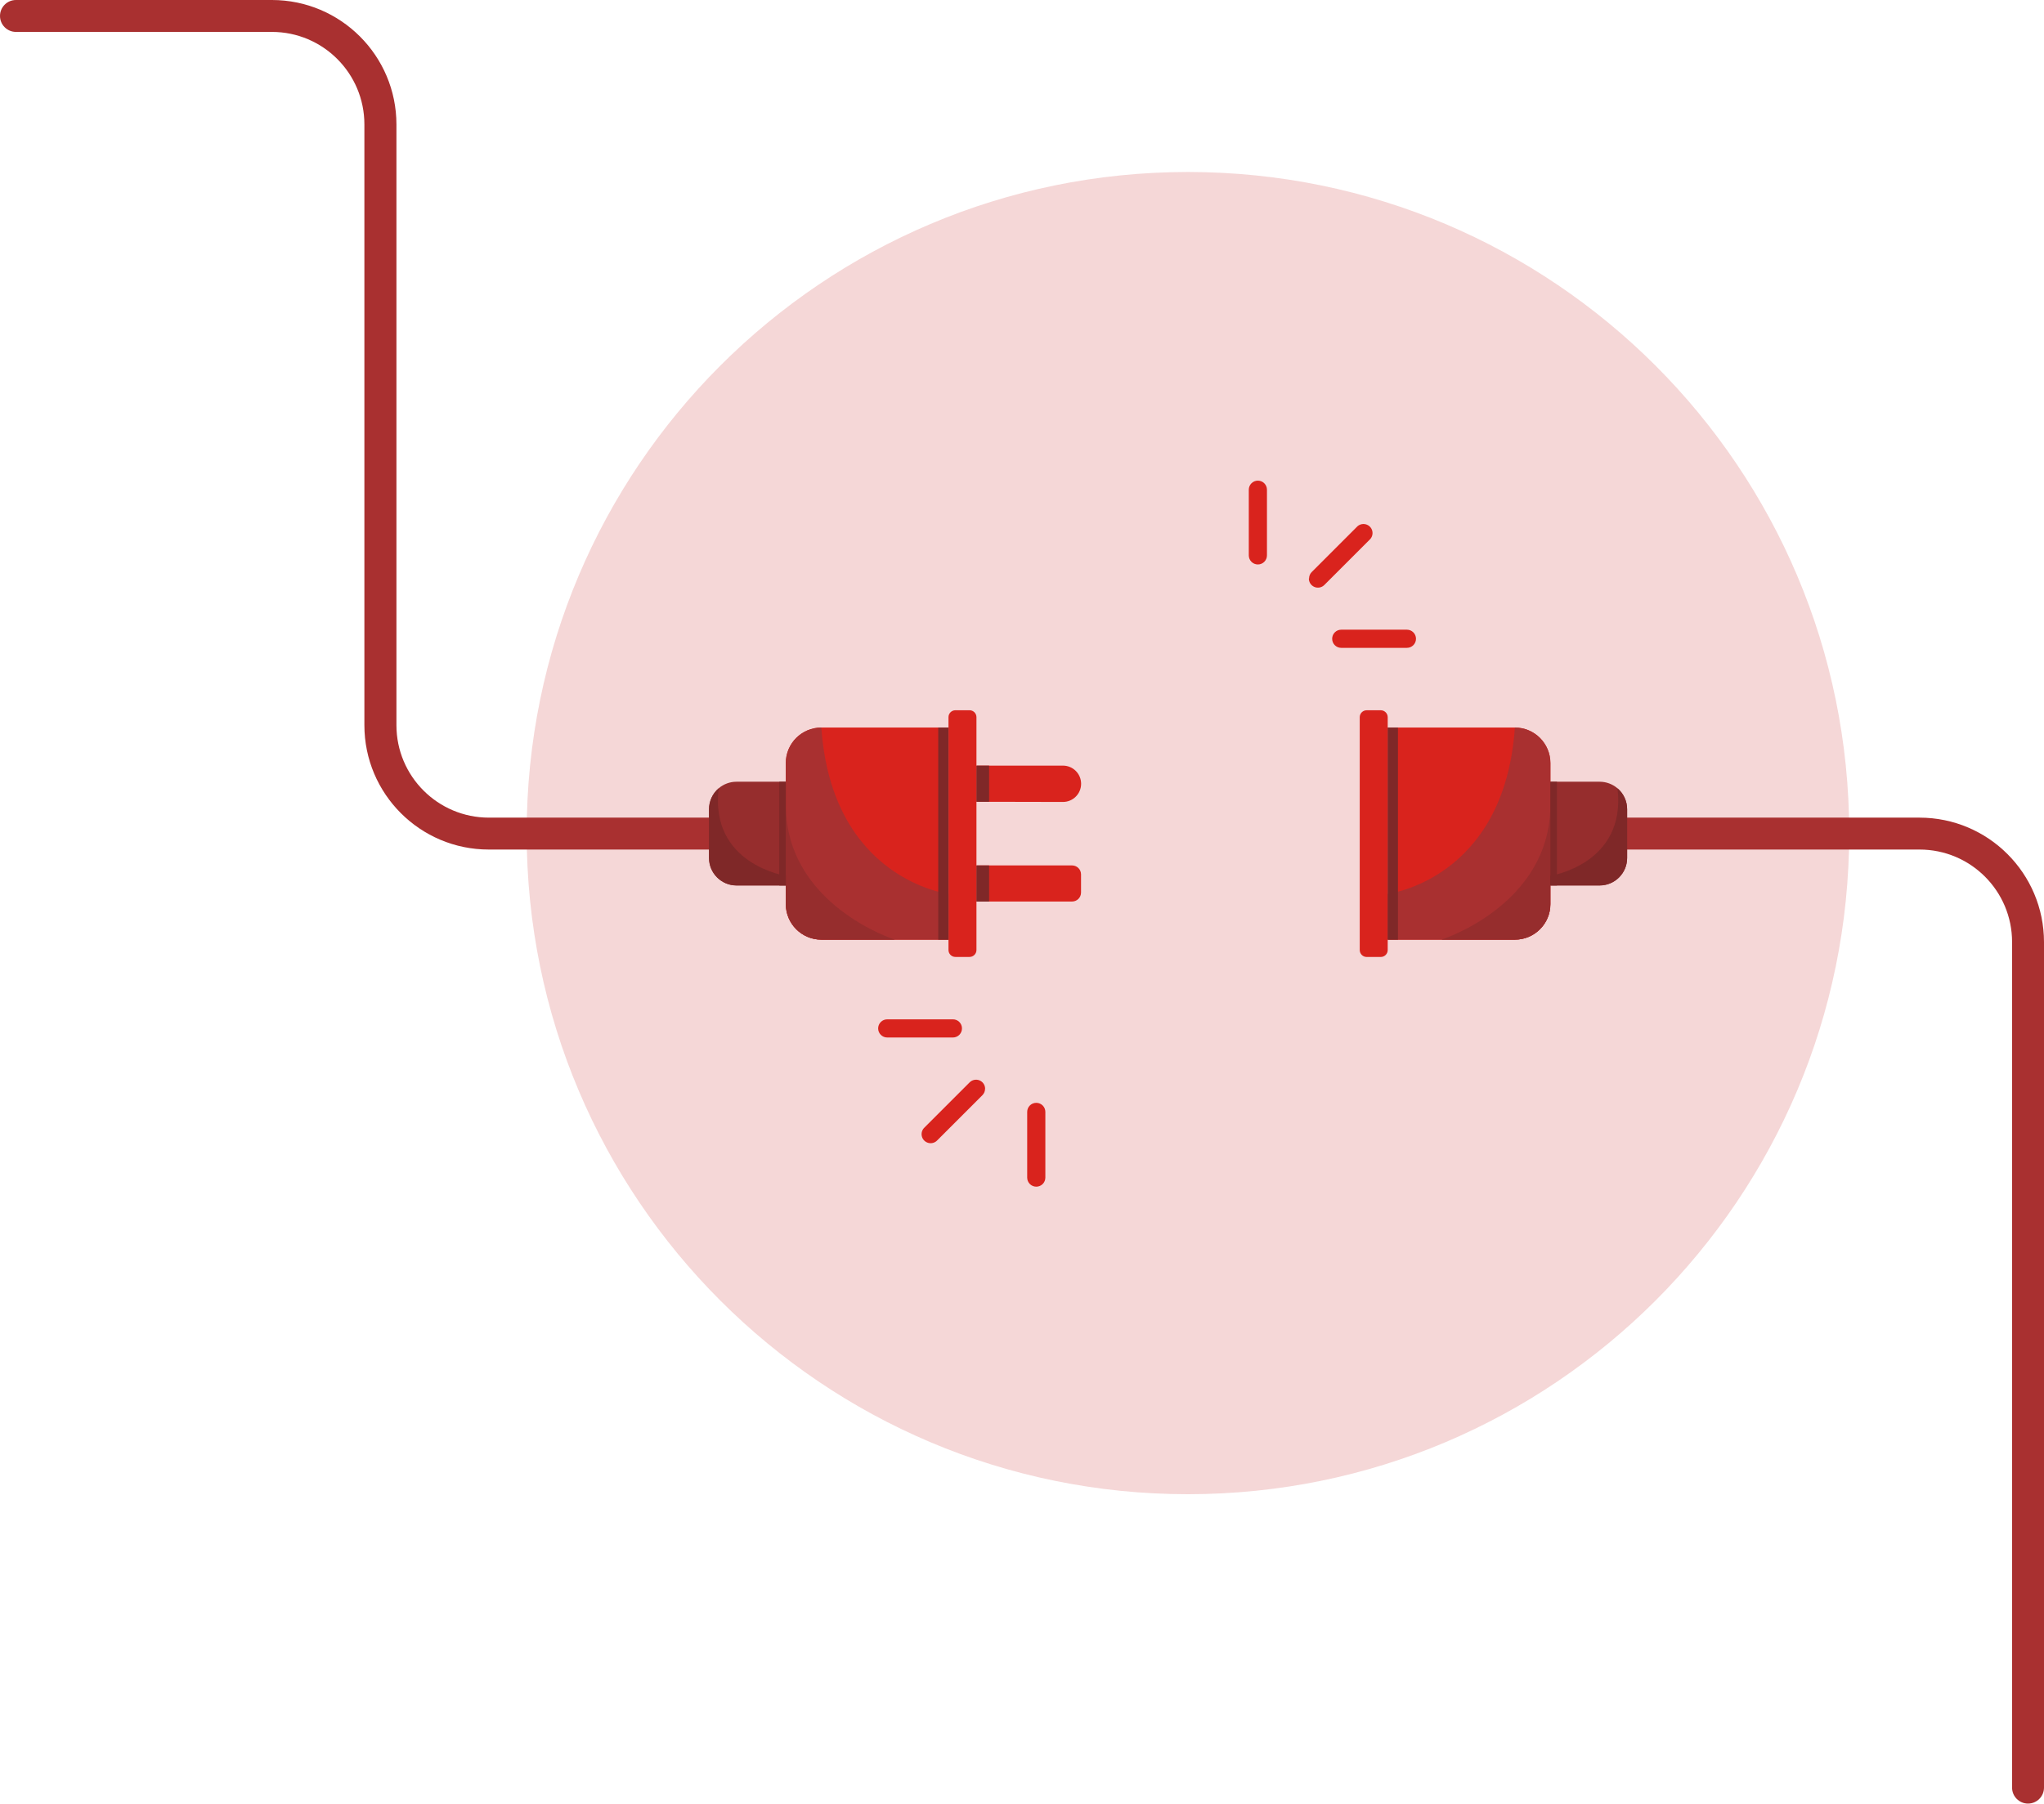
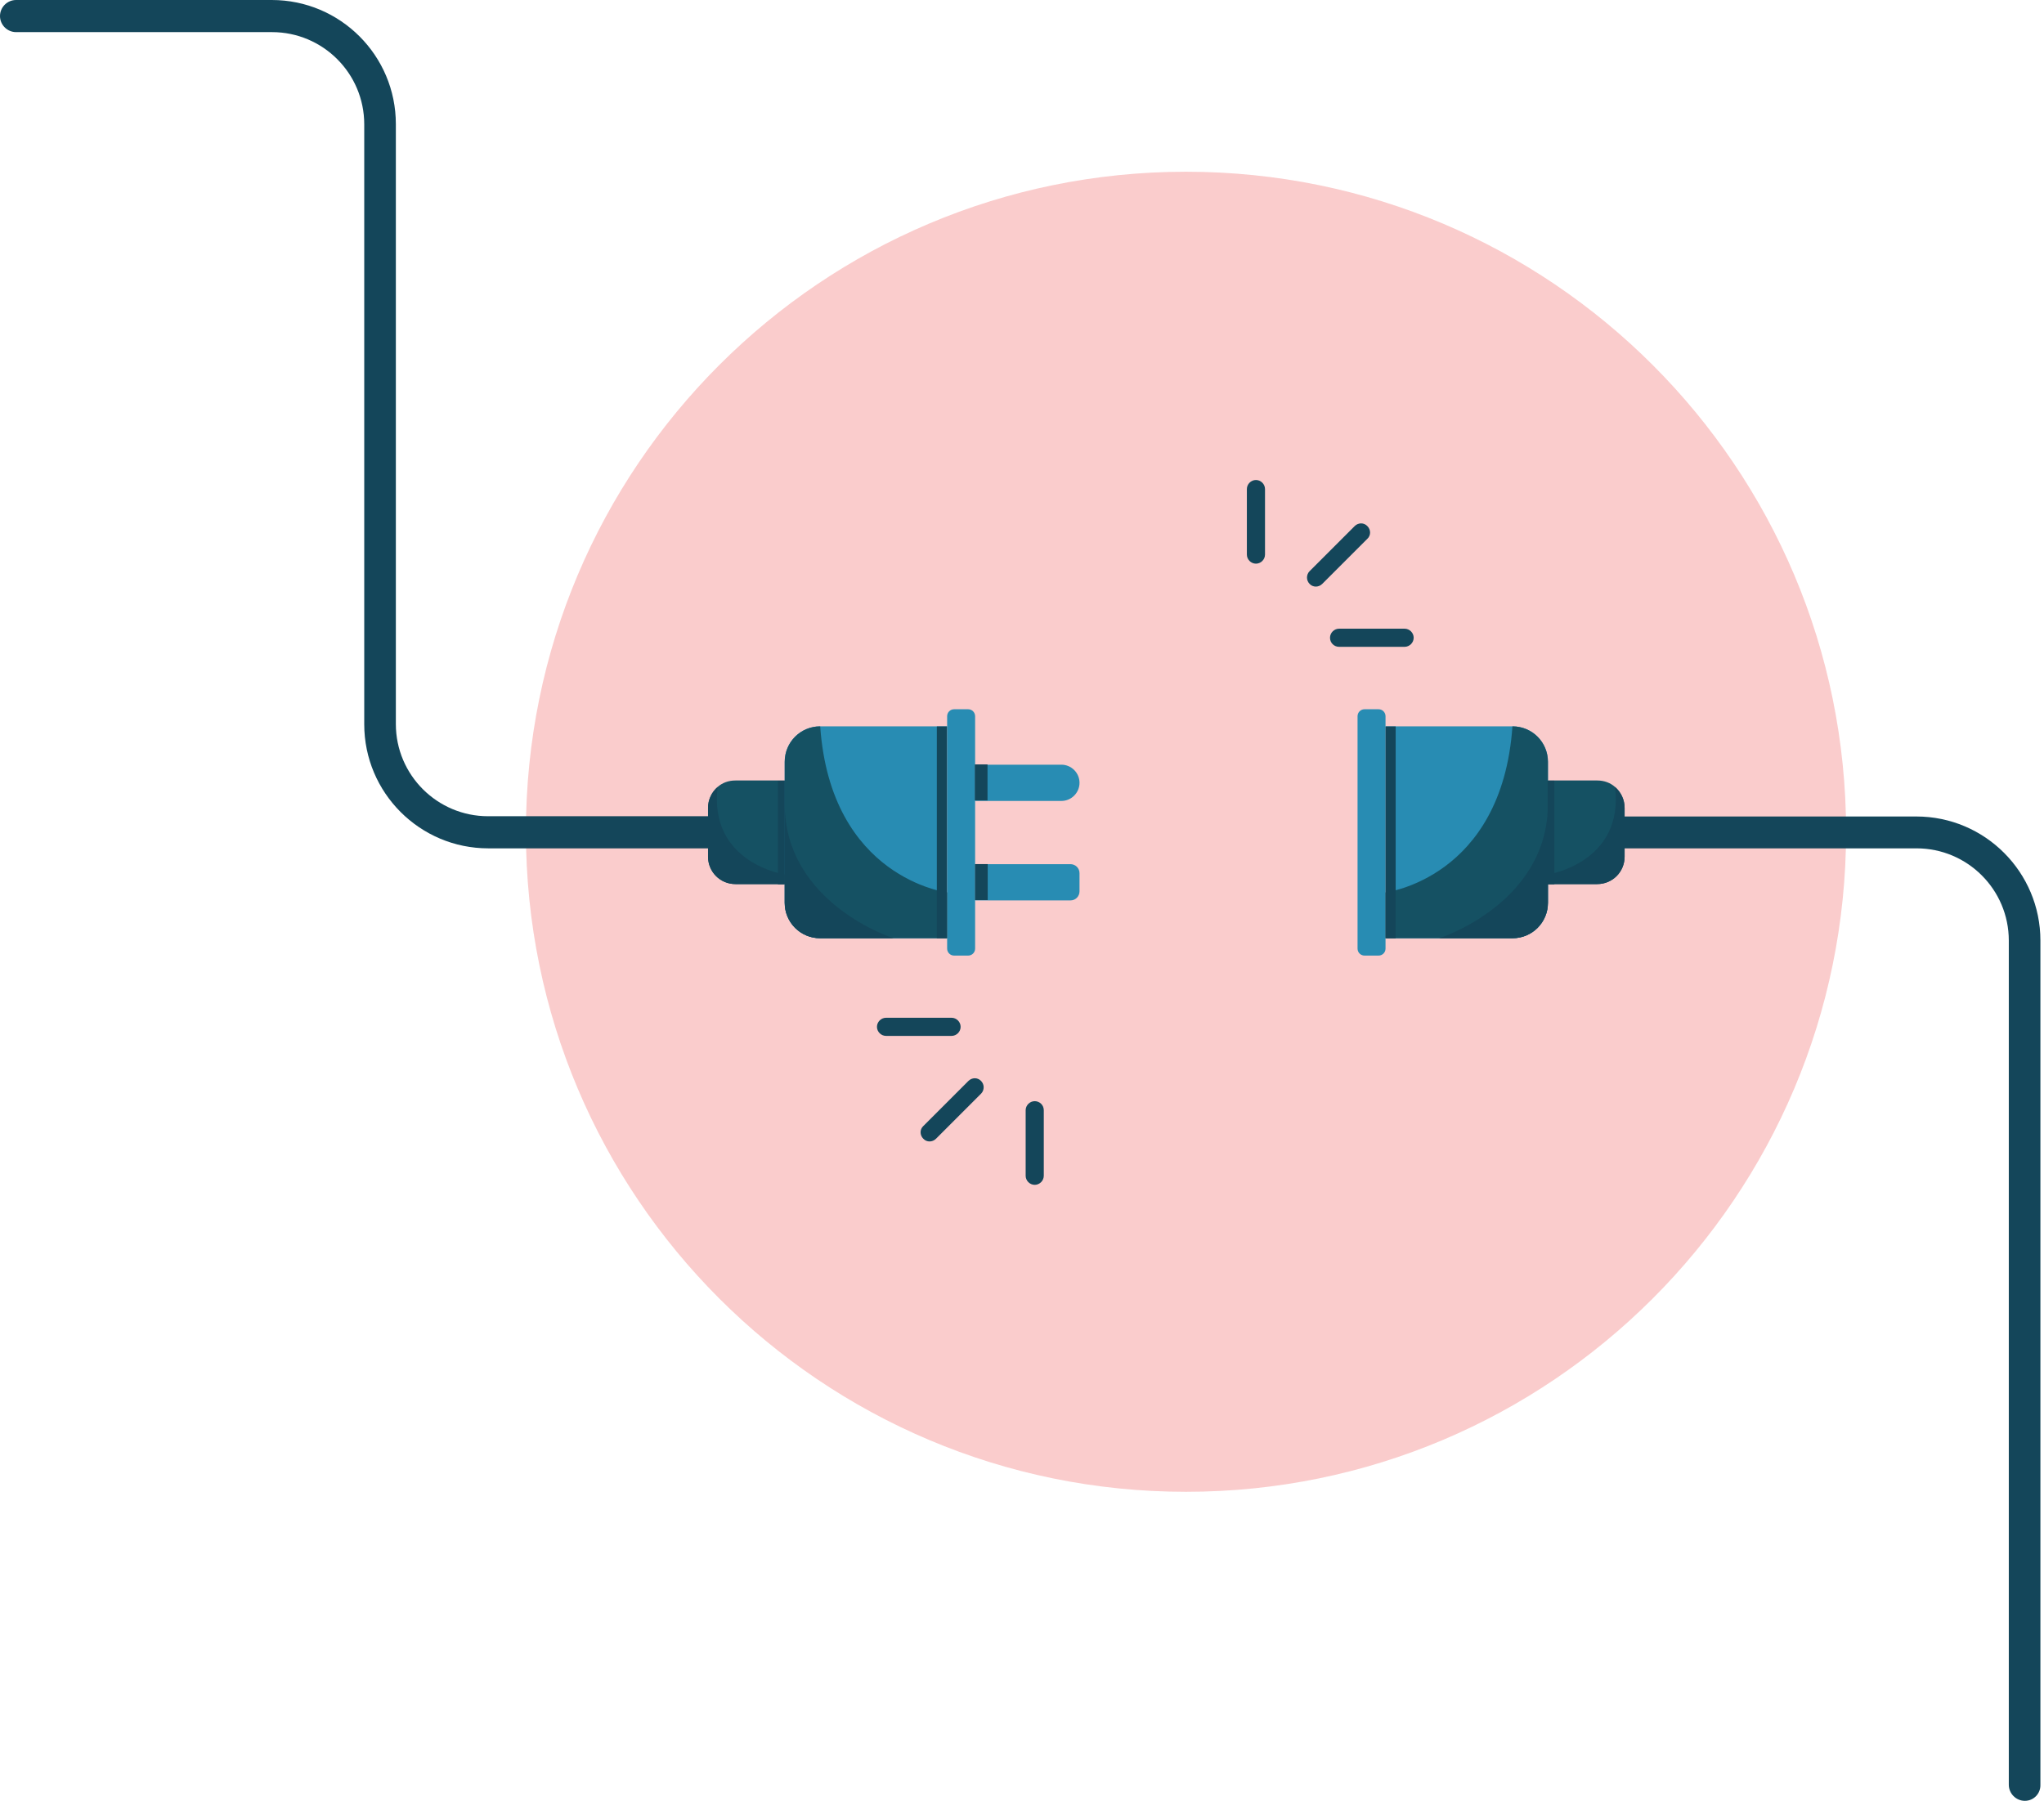
- <svg xmlns="http://www.w3.org/2000/svg" id="Layer_1" data-name="Layer 1" viewBox="0 0 787.62 695.15">
-   <defs>
-     <style>.cls-1{fill:#f5d7d7;}.cls-2{fill:#a93030;}.cls-3{fill:#962d2d;}.cls-4{fill:#d9231d;}.cls-5{fill:#7f2828;}</style>
-   </defs>
-   <circle class="cls-1" cx="457.75" cy="321.1" r="254.81" />
-   <path class="cls-2" d="M347.55,331.88h-153a47.94,47.94,0,0,1-47.95-47.94V52.39A35.65,35.65,0,0,0,111,16.74H12.34a6.15,6.15,0,0,1-6.15-6.15h0a6.15,6.15,0,0,1,6.15-6.15H111a48,48,0,0,1,47.95,48V283.94a35.64,35.64,0,0,0,35.64,35.64h153Z" transform="translate(-6.19 -4.44)" />
-   <path class="cls-3" d="M314.54,345.72H290a10.59,10.59,0,0,1-10.6-10.59V316.34a10.6,10.6,0,0,1,3.72-8.07h0a10.55,10.55,0,0,1,6.87-2.53h24.51Z" transform="translate(-6.19 -4.44)" />
-   <path class="cls-4" d="M371.68,366.61h-49a13.7,13.7,0,0,1-13.7-13.7V298.55a13.69,13.69,0,0,1,13.7-13.69h49Z" transform="translate(-6.19 -4.44)" />
-   <rect class="cls-4" x="329.53" y="320.34" width="95.08" height="10.78" rx="2.67" transform="translate(45.14 698.36) rotate(-90)" />
-   <path class="cls-4" d="M382.46,313.46V299.53h33.32a7,7,0,0,1,7,7h0a7,7,0,0,1-7,7Z" transform="translate(-6.19 -4.44)" />
-   <path class="cls-4" d="M399.09,324.82h7a3.45,3.45,0,0,1,3.45,3.45v36.84a0,0,0,0,1,0,0H395.63a0,0,0,0,1,0,0V328.28A3.45,3.45,0,0,1,399.09,324.82Z" transform="translate(741.38 -62.07) rotate(90)" />
-   <path class="cls-2" d="M371.68,366.61h-49a13.7,13.7,0,0,1-13.7-13.7V298.55a13.69,13.69,0,0,1,13.7-13.69c4.07,58.7,49,64.09,49,64.09Z" transform="translate(-6.19 -4.44)" />
-   <rect class="cls-5" x="328.83" y="323.76" width="81.75" height="3.95" transform="translate(689.24 -48.41) rotate(90)" />
-   <path class="cls-3" d="M351,366.61H322.72a13.7,13.7,0,0,1-13.7-13.7V314.75C309,353.29,351,366.61,351,366.61Z" transform="translate(-6.19 -4.44)" />
-   <rect class="cls-5" x="287.76" y="324.45" width="39.98" height="2.56" transform="translate(627.28 13.55) rotate(90)" />
-   <rect class="cls-5" x="377.93" y="304.06" width="13.93" height="4.88" transform="translate(685.2 -82.84) rotate(90)" />
-   <rect class="cls-5" x="377.93" y="342.53" width="13.93" height="4.88" transform="translate(723.67 -44.37) rotate(90)" />
-   <path class="cls-5" d="M309,345.72H290a10.59,10.59,0,0,1-10.6-10.59V316.34a10.6,10.6,0,0,1,3.72-8.07h0C279.56,337.56,309,342,309,342Z" transform="translate(-6.19 -4.44)" />
-   <path class="cls-2" d="M787.66,699.59h0a6.15,6.15,0,0,1-6.15-6.15V367.53a35.65,35.65,0,0,0-35.65-35.65H584.22v-12.3H745.86a48,48,0,0,1,47.95,47.95V693.44A6.16,6.16,0,0,1,787.66,699.59Z" transform="translate(-6.19 -4.44)" />
-   <path class="cls-3" d="M598.06,345.72h24.51a10.59,10.59,0,0,0,10.6-10.59V316.34a10.6,10.6,0,0,0-3.72-8.07h0a10.6,10.6,0,0,0-6.88-2.53H598.06Z" transform="translate(-6.19 -4.44)" />
-   <path class="cls-4" d="M540.92,366.61h49a13.69,13.69,0,0,0,13.69-13.7V298.55a13.69,13.69,0,0,0-13.69-13.69h-49Z" transform="translate(-6.19 -4.44)" />
-   <rect class="cls-4" x="487.99" y="320.34" width="95.08" height="10.78" rx="2.67" transform="translate(203.61 856.83) rotate(-90)" />
-   <path class="cls-2" d="M540.92,366.61h49a13.69,13.69,0,0,0,13.69-13.7V298.55a13.69,13.69,0,0,0-13.69-13.69c-4.08,58.7-49,64.09-49,64.09Z" transform="translate(-6.19 -4.44)" />
-   <rect class="cls-5" x="502.02" y="323.76" width="81.75" height="3.95" transform="translate(862.44 -221.6) rotate(90)" />
-   <path class="cls-3" d="M561.62,366.61h28.27a13.69,13.69,0,0,0,13.69-13.7V314.75C603.58,353.29,561.62,366.61,561.62,366.61Z" transform="translate(-6.19 -4.44)" />
-   <rect class="cls-5" x="584.87" y="324.45" width="39.98" height="2.56" transform="translate(924.4 -283.56) rotate(90)" />
-   <path class="cls-5" d="M603.58,345.72h19a10.59,10.59,0,0,0,10.6-10.59V316.34a10.6,10.6,0,0,0-3.72-8.07h0C633,337.56,603.58,342,603.58,342Z" transform="translate(-6.19 -4.44)" />
-   <path class="cls-4" d="M487.39,218.5V193.19a3.49,3.49,0,1,1,7,0V218.5a3.49,3.49,0,1,1-7,0Z" transform="translate(-6.19 -4.44)" />
-   <path class="cls-4" d="M519.52,250.63a3.49,3.49,0,0,1,3.48-3.49h25.32a3.49,3.49,0,0,1,0,7H523A3.48,3.48,0,0,1,519.52,250.63Z" transform="translate(-6.19 -4.44)" />
-   <path class="cls-4" d="M510.62,227.4a3.47,3.47,0,0,1,1-2.46L529,207.55a3.49,3.49,0,1,1,4.93,4.93l-17.39,17.39a3.49,3.49,0,0,1-6-2.47Z" transform="translate(-6.19 -4.44)" />
-   <path class="cls-4" d="M409,433v25.32a3.48,3.48,0,0,1-7,0V433a3.48,3.48,0,0,1,7,0Z" transform="translate(-6.19 -4.44)" />
-   <path class="cls-4" d="M376.87,400.83a3.49,3.49,0,0,1-3.49,3.49H348.07a3.49,3.49,0,1,1,0-7h25.31A3.48,3.48,0,0,1,376.87,400.83Z" transform="translate(-6.19 -4.44)" />
-   <path class="cls-4" d="M385.77,424.06a3.49,3.49,0,0,1-1,2.47l-17.39,17.39a3.49,3.49,0,1,1-4.93-4.93l17.39-17.39a3.49,3.49,0,0,1,5.95,2.46Z" transform="translate(-6.19 -4.44)" />
+ <svg xmlns="http://www.w3.org/2000/svg" width="429" height="378" viewBox="0 0 429 378" fill="none">
+   <path d="M248.921 313.133C325.436 313.133 387.463 251.106 387.463 174.591C387.463 98.077 325.436 36.049 248.921 36.049C172.406 36.049 110.379 98.077 110.379 174.591C110.379 251.106 172.406 313.133 248.921 313.133Z" fill="#FACCCC" />
+   <path d="M185.683 178.071H102.493C88.084 178.071 76.448 166.381 76.448 152.026V26.099C76.448 15.387 67.749 6.742 57.092 6.742H3.371C1.522 6.742 0 5.22 0 3.371C0 1.522 1.522 0 3.371 0H57.037C71.446 0 83.082 11.69 83.082 26.045V151.972C83.082 162.684 91.781 171.329 102.438 171.329H185.629V178.071H185.683Z" fill="#14465A" />
+   <path d="M167.689 185.575H154.368C151.16 185.575 148.604 183.019 148.604 179.811V169.589C148.604 167.849 149.365 166.272 150.616 165.185C151.595 164.315 152.899 163.825 154.368 163.825H167.689V185.575V185.575Z" fill="#155163" />
+   <path d="M198.787 196.938H172.144C168.012 196.938 164.695 193.622 164.695 189.489V159.911C164.695 155.778 168.012 152.461 172.144 152.461H198.787V196.938Z" fill="#288CB3" />
+   <path d="M204.66 150.341V199.113C204.66 199.929 204.007 200.581 203.192 200.581H200.256C199.44 200.581 198.788 199.929 198.788 199.113V150.341C198.788 149.525 199.44 148.873 200.256 148.873H203.192C204.007 148.873 204.66 149.525 204.66 150.341Z" fill="#288CB3" />
+   <path d="M204.659 168.066V160.509H222.765C224.831 160.509 226.571 162.194 226.571 164.315C226.571 166.381 224.885 168.121 222.765 168.121H204.659V168.066Z" fill="#288CB3" />
+   <path d="M204.659 188.946V181.388H224.668C225.701 181.388 226.571 182.203 226.571 183.291V187.097C226.571 188.13 225.755 189 224.668 189H204.659V188.946Z" fill="#288CB3" />
+   <path d="M198.789 196.938H172.146C168.014 196.938 164.697 193.622 164.697 189.489V159.911C164.697 155.778 168.014 152.461 172.146 152.461C174.375 184.378 198.789 187.314 198.789 187.314V196.938Z" fill="#155163" />
+   <path d="M198.747 196.954V152.477H196.626V196.954H198.747Z" fill="#14465A" />
+   <path d="M187.533 196.938H172.146C168.014 196.938 164.697 193.622 164.697 189.489V168.719C164.697 189.707 187.533 196.938 187.533 196.938Z" fill="#14465A" />
+   <path d="M164.679 185.622V163.873H163.265V185.622H164.679Z" fill="#14465A" />
+   <path d="M207.261 168.012V160.455H204.597V168.012H207.261Z" fill="#14465A" />
+   <path d="M207.303 188.93V181.372H204.638V188.93H207.303Z" fill="#14465A" />
+   <path d="M164.698 185.574H154.368C151.16 185.574 148.604 183.019 148.604 179.811V169.589C148.604 167.849 149.365 166.272 150.616 165.185C148.713 181.17 164.698 183.563 164.698 183.563V185.574Z" fill="#14465A" />
+   <path d="M424.984 378C423.135 378 421.613 376.477 421.613 374.629V197.428C421.613 186.716 412.913 178.071 402.256 178.071H314.335V171.383H402.201C416.61 171.383 428.246 183.073 428.246 197.428V374.629C428.3 376.477 426.832 378 424.984 378Z" fill="#14465A" />
+   <path d="M321.895 185.575H335.216C338.424 185.575 340.979 183.019 340.979 179.811V169.589C340.979 167.849 340.218 166.272 338.968 165.185C337.989 164.315 336.684 163.825 335.216 163.825H321.895V185.575Z" fill="#155163" />
+   <path d="M290.799 196.938H317.442C321.574 196.938 324.891 193.622 324.891 189.489V159.911C324.891 155.778 321.574 152.461 317.442 152.461H290.799V196.938Z" fill="#288CB3" />
+   <path d="M284.926 150.341V199.113C284.926 199.929 285.578 200.581 286.394 200.581H289.33C290.146 200.581 290.798 199.929 290.798 199.113V150.341C290.798 149.525 290.146 148.873 289.33 148.873H286.394C285.578 148.873 284.926 149.525 284.926 150.341Z" fill="#288CB3" />
+   <path d="M290.793 196.938H317.436C321.568 196.938 324.885 193.622 324.885 189.489V159.911C324.885 155.778 321.568 152.461 317.436 152.461C315.206 184.378 290.793 187.314 290.793 187.314V196.938Z" fill="#155163" />
+   <path d="M292.93 196.957V152.48H290.809V196.957H292.93Z" fill="#14465A" />
+   <path d="M302.047 196.938H317.434C321.567 196.938 324.883 193.622 324.883 189.489V168.719C324.883 189.707 302.047 196.938 302.047 196.938Z" fill="#14465A" />
+   <path d="M326.233 185.616V163.867H324.82V185.616H326.233Z" fill="#14465A" />
+   <path d="M324.883 185.574H335.214C338.422 185.574 340.977 183.019 340.977 179.811V169.589C340.977 167.849 340.216 166.272 338.965 165.185C340.923 181.116 324.883 183.563 324.883 183.563V185.574Z" fill="#14465A" />
+   <path d="M261.697 116.412V102.656C261.697 101.623 262.567 100.753 263.6 100.753C264.633 100.753 265.503 101.623 265.503 102.656V116.412C265.503 117.445 264.633 118.315 263.6 118.315C262.567 118.315 261.697 117.445 261.697 116.412Z" fill="#14465A" />
+   <path d="M279.146 133.866C279.146 132.833 280.015 131.963 281.049 131.963H294.805C295.838 131.963 296.708 132.833 296.708 133.866C296.708 134.899 295.838 135.769 294.805 135.769H281.049C280.015 135.769 279.146 134.953 279.146 133.866Z" fill="#14465A" />
+   <path d="M274.315 121.251C274.315 120.762 274.479 120.273 274.859 119.892L284.32 110.431C285.081 109.67 286.277 109.67 286.984 110.431C287.746 111.192 287.746 112.389 286.984 113.096L277.523 122.556C276.762 123.318 275.566 123.318 274.859 122.556C274.533 122.23 274.315 121.741 274.315 121.251Z" fill="#14465A" />
+   <path d="M219.073 233.042V246.798C219.073 247.831 218.203 248.701 217.17 248.701C216.137 248.701 215.267 247.831 215.267 246.798V233.042C215.267 232.009 216.137 231.139 217.17 231.139C218.203 231.139 219.073 231.955 219.073 233.042Z" fill="#14465A" />
+   <path d="M201.62 215.534C201.62 216.567 200.75 217.437 199.717 217.437H185.961C184.928 217.437 184.058 216.567 184.058 215.534C184.058 214.501 184.928 213.631 185.961 213.631H199.717C200.75 213.631 201.62 214.501 201.62 215.534Z" fill="#14465A" />
+   <path d="M206.455 228.203C206.455 228.692 206.292 229.182 205.911 229.562L196.451 239.023C195.689 239.784 194.493 239.784 193.786 239.023C193.025 238.262 193.025 237.066 193.786 236.359L203.247 226.898C204.008 226.137 205.205 226.137 205.911 226.898C206.238 227.224 206.455 227.714 206.455 228.203Z" fill="#14465A" />
</svg>
